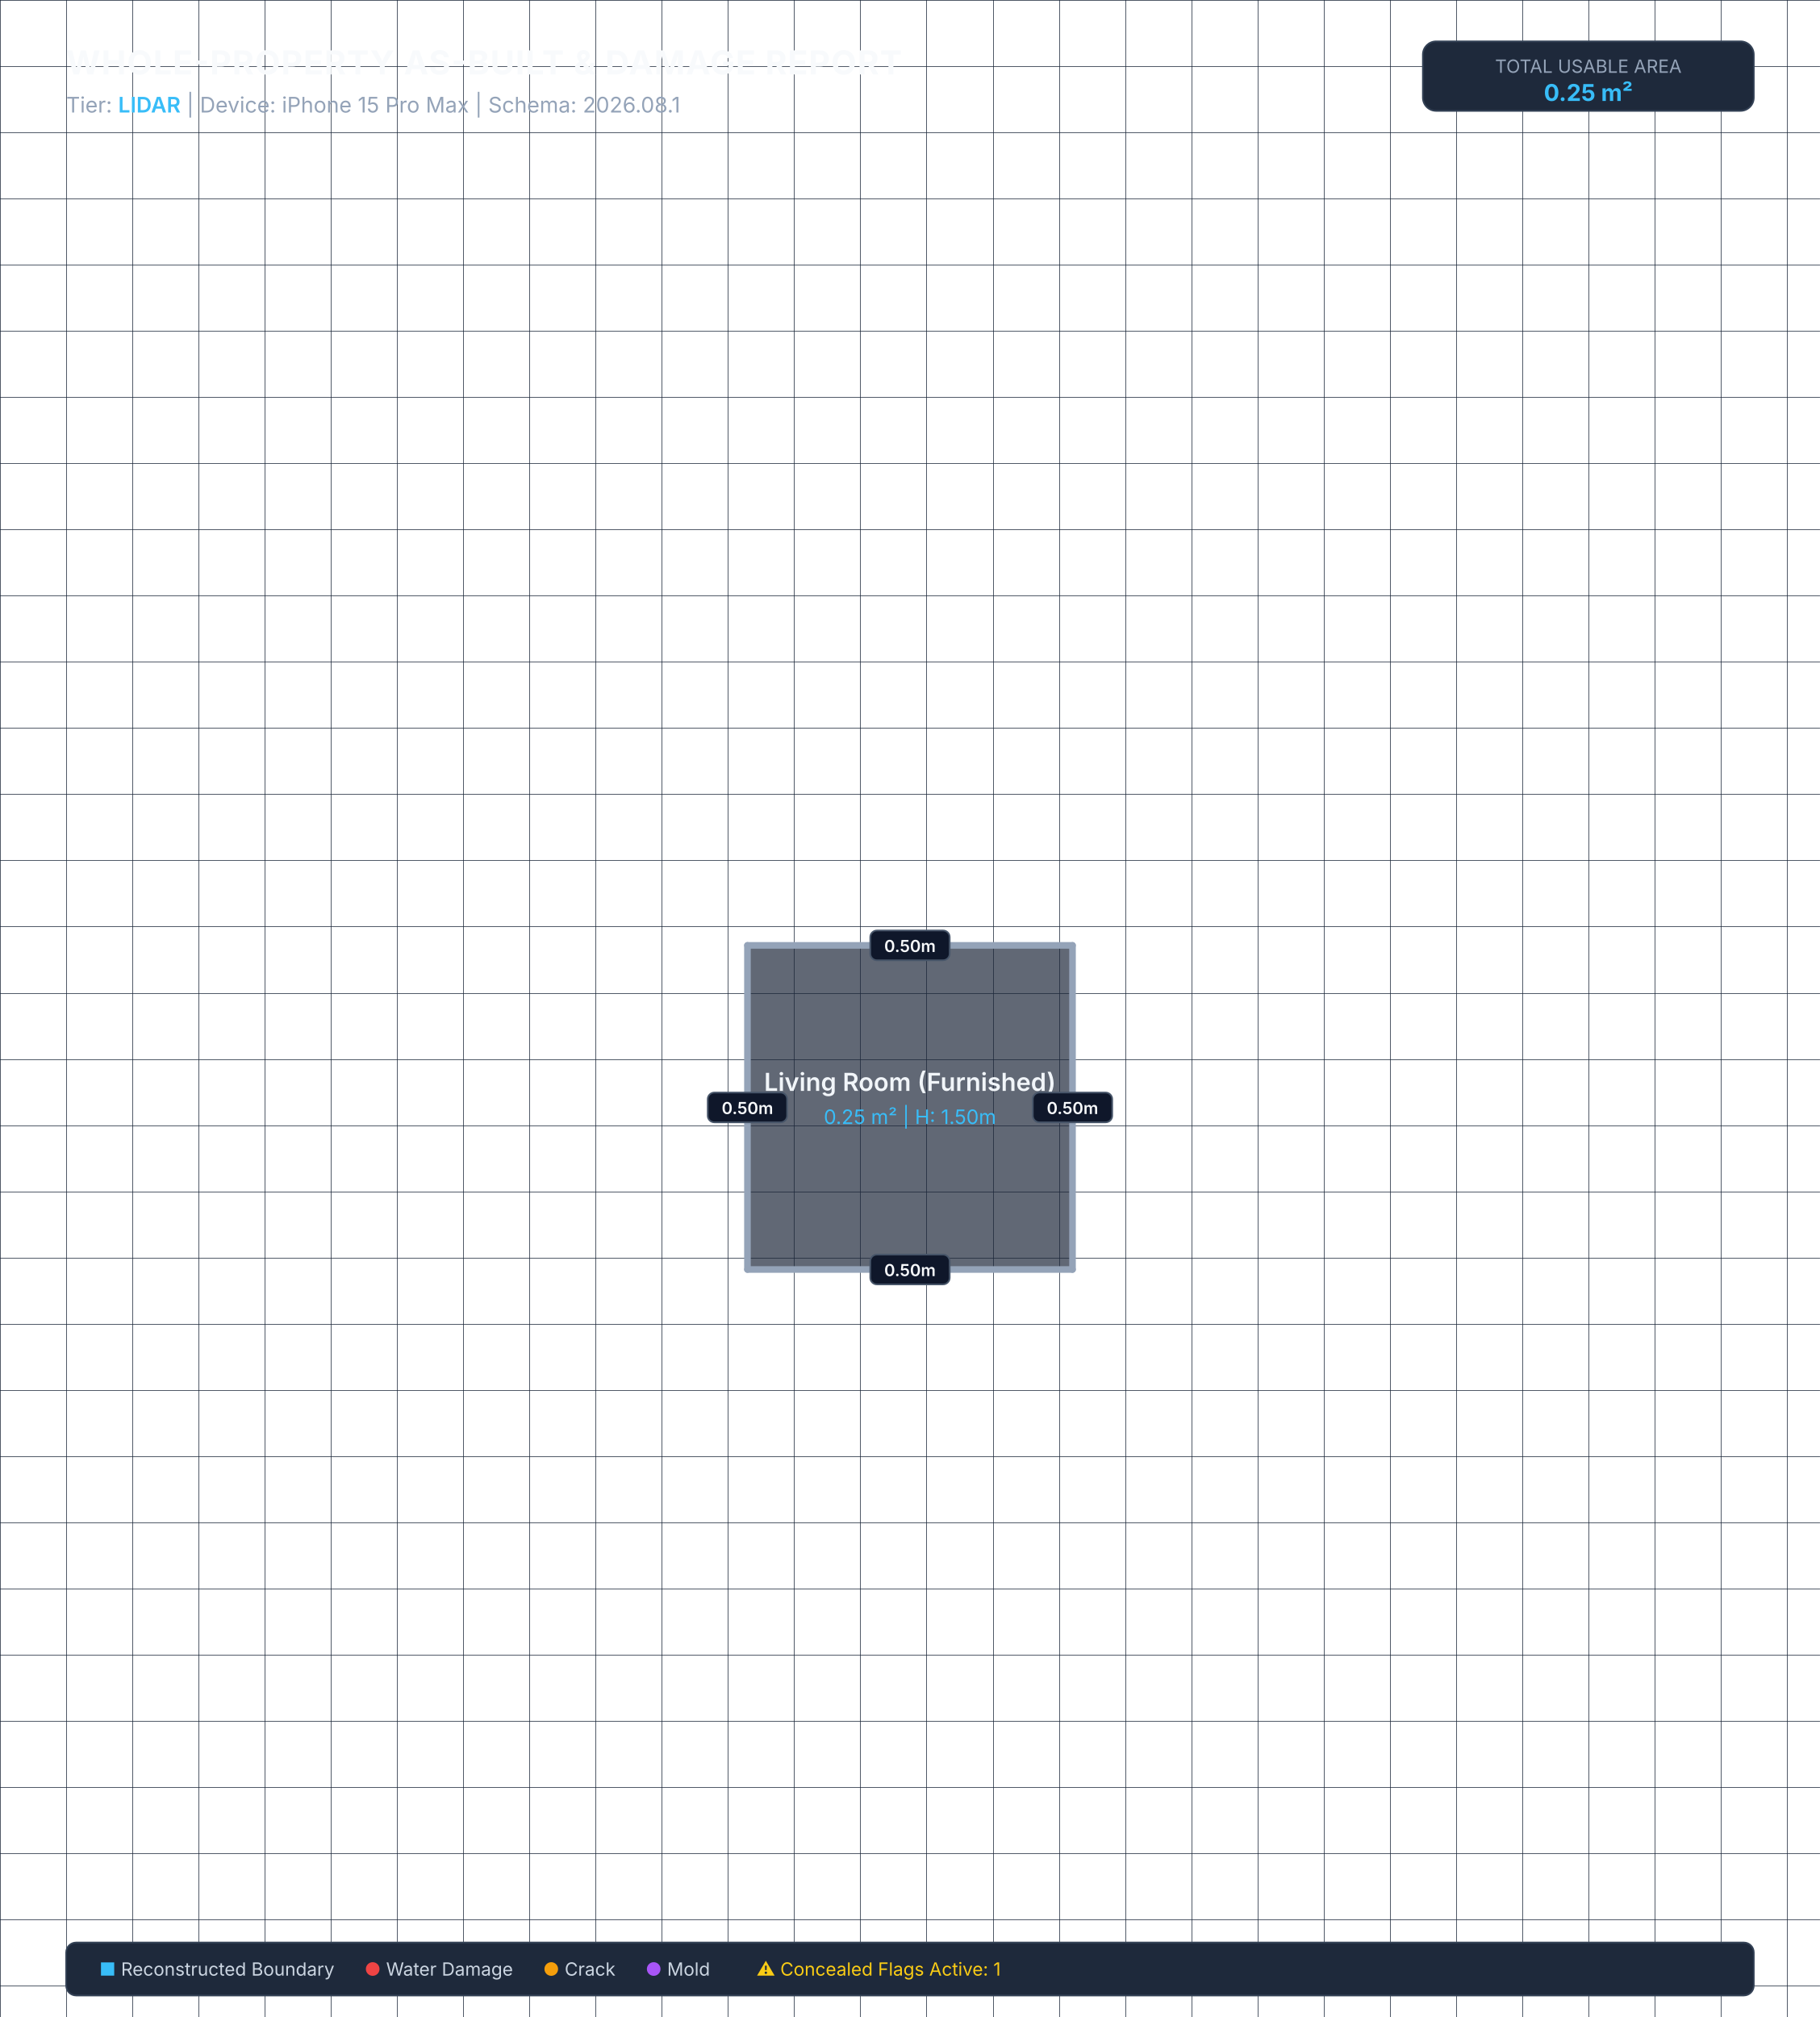
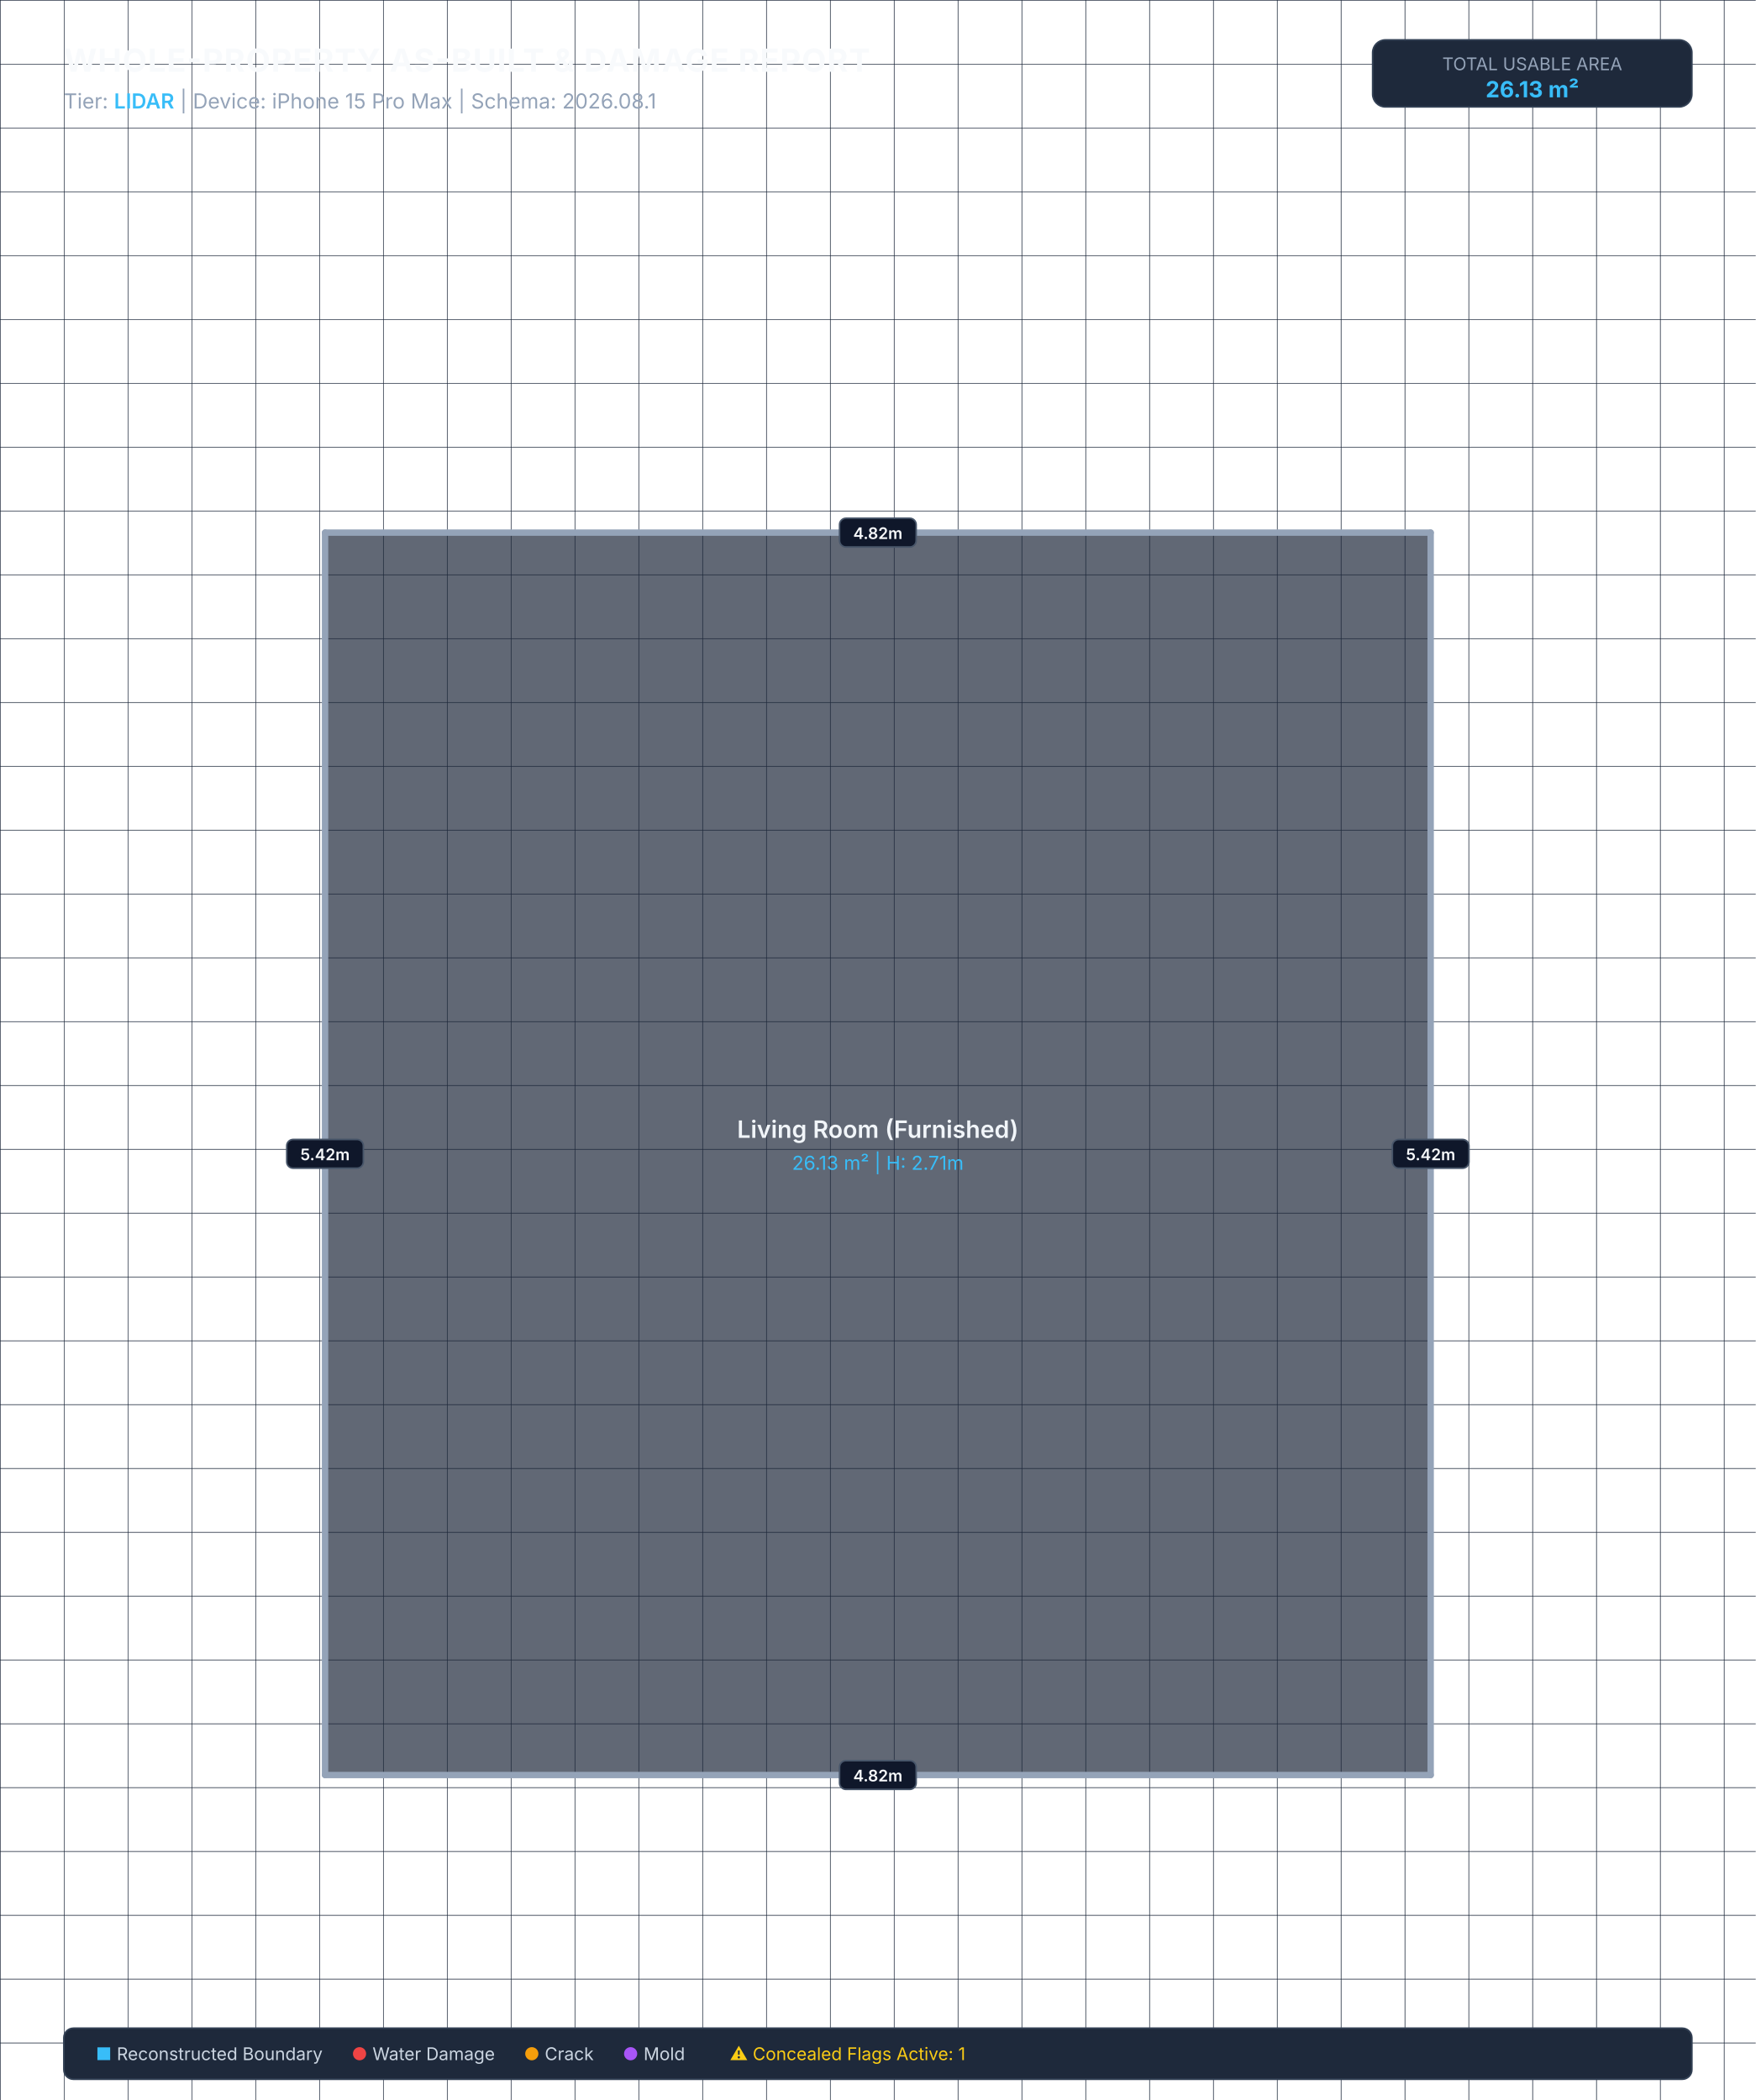
- <svg xmlns="http://www.w3.org/2000/svg" viewBox="0 0 1100 1219" width="100%" height="100%" style="background-color: #0b0f19; font-family: Inter, system-ui, -apple-system, sans-serif;">
+ <svg xmlns="http://www.w3.org/2000/svg" viewBox="0 0 1100 1316" width="100%" height="100%" style="background-color: #0b0f19; font-family: Inter, system-ui, -apple-system, sans-serif;">
  <defs>
    <filter id="glow" x="-20%" y="-20%" width="140%" height="140%">
      <feGaussianBlur stdDeviation="3" result="blur" />
      <feComposite in="SourceGraphic" in2="blur" operator="over" />
    </filter>
    <pattern id="grid" width="40" height="40" patternUnits="userSpaceOnUse">
      <path d="M 40 0 L 0 0 0 40" fill="none" stroke="#1e293b" stroke-width="0.75" />
    </pattern>
  </defs>
-   <rect width="1100" height="1219" fill="url(#grid)" />
+   <rect width="1100" height="1316" fill="url(#grid)" />
  <text x="40" y="45" fill="#f8fafc" font-size="20" font-weight="700" letter-spacing="0.5">WHOLE-PROPERTY AS-BUILT &amp; DAMAGE REPORT</text>
  <text x="40" y="68" fill="#94a3b8" font-size="13">Tier: <tspan fill="#38bdf8" font-weight="600">LIDAR</tspan> | Device: iPhone 15 Pro Max | Schema: 2026.08.1</text>
  <rect x="860" y="25" width="200" height="42" rx="8" fill="#1e293b" stroke="#334155" />
  <text x="960" y="44" fill="#94a3b8" font-size="11" text-anchor="middle">TOTAL USABLE AREA</text>
-   <text x="960" y="61" fill="#38bdf8" font-size="14" font-weight="700" text-anchor="middle">0.25 m²</text>
-   <polygon points="451.765,571.353 648.235,571.353 648.235,767.235 451.765,767.235" fill="#1e293b" fill-opacity="0.7" stroke="#475569" stroke-width="1.5" stroke-dasharray="4,4" />
-   <text x="550.0" y="659.294" fill="#f1f5f9" font-size="15" font-weight="600" text-anchor="middle">Living Room (Furnished)</text>
-   <text x="550.0" y="679.294" fill="#38bdf8" font-size="12" text-anchor="middle">0.25 m² | H: 1.50m</text>
-   <line x1="451.765" y1="571.353" x2="648.235" y2="571.353" stroke="#94a3b8" stroke-width="4" stroke-linecap="round" />
-   <rect x="526.0" y="562.353" width="48" height="18" rx="4" fill="#0f172a" stroke="#475569" stroke-width="1" />
-   <text x="550.0" y="575.353" fill="#f8fafc" font-size="10" font-weight="600" text-anchor="middle">0.50m</text>
-   <line x1="648.235" y1="571.353" x2="648.235" y2="767.235" stroke="#94a3b8" stroke-width="4" stroke-linecap="round" />
-   <rect x="624.235" y="660.294" width="48" height="18" rx="4" fill="#0f172a" stroke="#475569" stroke-width="1" />
-   <text x="648.235" y="673.294" fill="#f8fafc" font-size="10" font-weight="600" text-anchor="middle">0.50m</text>
-   <line x1="648.235" y1="767.235" x2="451.765" y2="767.235" stroke="#94a3b8" stroke-width="4" stroke-linecap="round" />
-   <rect x="526.0" y="758.235" width="48" height="18" rx="4" fill="#0f172a" stroke="#475569" stroke-width="1" />
-   <text x="550.0" y="771.235" fill="#f8fafc" font-size="10" font-weight="600" text-anchor="middle">0.50m</text>
-   <line x1="451.765" y1="767.235" x2="451.765" y2="571.353" stroke="#94a3b8" stroke-width="4" stroke-linecap="round" />
-   <rect x="427.765" y="660.294" width="48" height="18" rx="4" fill="#0f172a" stroke="#475569" stroke-width="1" />
-   <text x="451.765" y="673.294" fill="#f8fafc" font-size="10" font-weight="600" text-anchor="middle">0.50m</text>
-   <rect x="40" y="1174" width="1020" height="32" rx="6" fill="#1e293b" stroke="#334155" />
-   <text x="60" y="1194" fill="#cbd5e1" font-size="11">
+   <text x="960" y="61" fill="#38bdf8" font-size="14" font-weight="700" text-anchor="middle">26.13 m²</text>
+   <polygon points="203.655,333.778 896.345,333.778 896.345,1112.345 203.655,1112.345" fill="#1e293b" fill-opacity="0.7" stroke="#475569" stroke-width="1.5" stroke-dasharray="4,4" />
+   <text x="550.0" y="713.062" fill="#f1f5f9" font-size="15" font-weight="600" text-anchor="middle">Living Room (Furnished)</text>
+   <text x="550.0" y="733.062" fill="#38bdf8" font-size="12" text-anchor="middle">26.13 m² | H: 2.71m</text>
+   <line x1="203.655" y1="333.778" x2="896.345" y2="333.778" stroke="#94a3b8" stroke-width="4" stroke-linecap="round" />
+   <rect x="526" y="324.778" width="48" height="18" rx="4" fill="#0f172a" stroke="#475569" stroke-width="1" />
+   <text x="550" y="337.778" fill="#f8fafc" font-size="10" font-weight="600" text-anchor="middle">4.82m</text>
+   <line x1="896.345" y1="333.778" x2="896.345" y2="1112.345" stroke="#94a3b8" stroke-width="4" stroke-linecap="round" />
+   <rect x="872.345" y="714.062" width="48" height="18" rx="4" fill="#0f172a" stroke="#475569" stroke-width="1" />
+   <text x="896.345" y="727.062" fill="#f8fafc" font-size="10" font-weight="600" text-anchor="middle">5.42m</text>
+   <line x1="896.345" y1="1112.345" x2="203.655" y2="1112.345" stroke="#94a3b8" stroke-width="4" stroke-linecap="round" />
+   <rect x="526" y="1103.345" width="48" height="18" rx="4" fill="#0f172a" stroke="#475569" stroke-width="1" />
+   <text x="550" y="1116.345" fill="#f8fafc" font-size="10" font-weight="600" text-anchor="middle">4.82m</text>
+   <line x1="203.655" y1="1112.345" x2="203.655" y2="333.778" stroke="#94a3b8" stroke-width="4" stroke-linecap="round" />
+   <rect x="179.655" y="714.062" width="48" height="18" rx="4" fill="#0f172a" stroke="#475569" stroke-width="1" />
+   <text x="203.655" y="727.062" fill="#f8fafc" font-size="10" font-weight="600" text-anchor="middle">5.42m</text>
+   <rect x="40" y="1271" width="1020" height="32" rx="6" fill="#1e293b" stroke="#334155" />
+   <text x="60" y="1291" fill="#cbd5e1" font-size="11">
    <tspan fill="#38bdf8">■</tspan> Reconstructed Boundary  <tspan fill="#ef4444" dx="15">●</tspan> Water Damage  <tspan fill="#f59e0b" dx="15">●</tspan> Crack  <tspan fill="#a855f7" dx="15">●</tspan> Mold  <tspan dx="25" fill="#facc15">⚠ Concealed Flags Active: 1</tspan>
  </text>
</svg>
